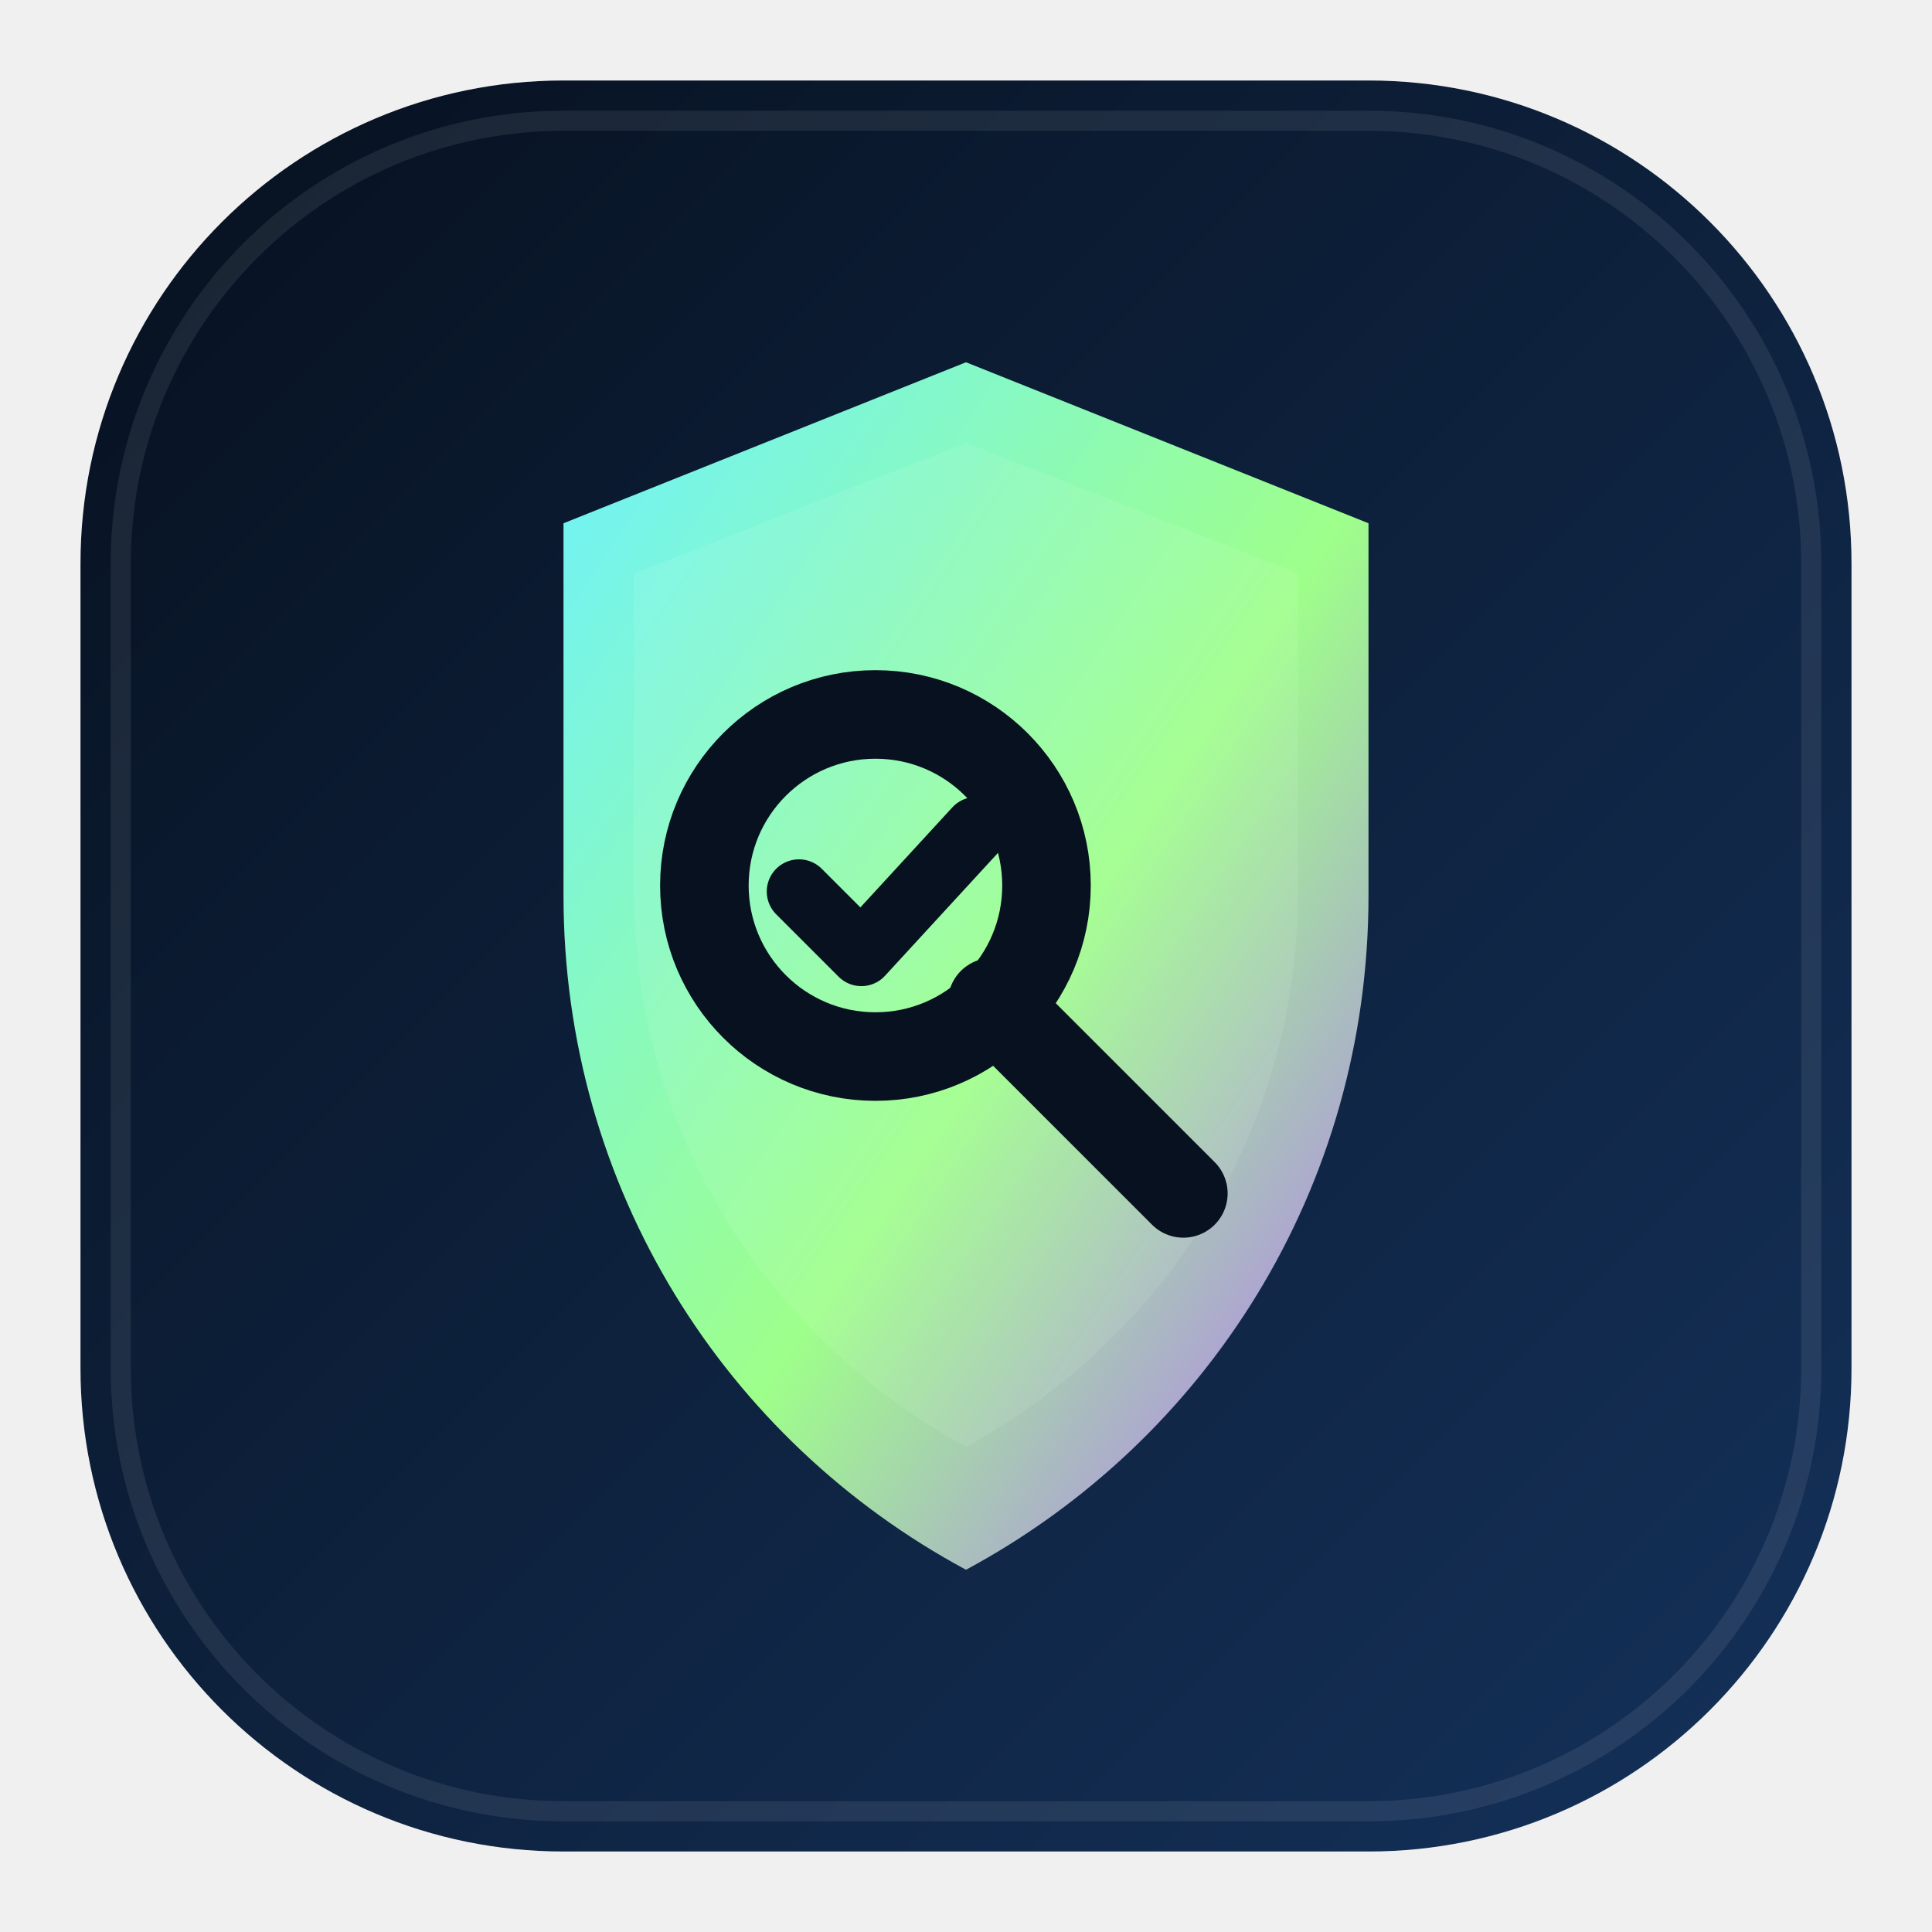
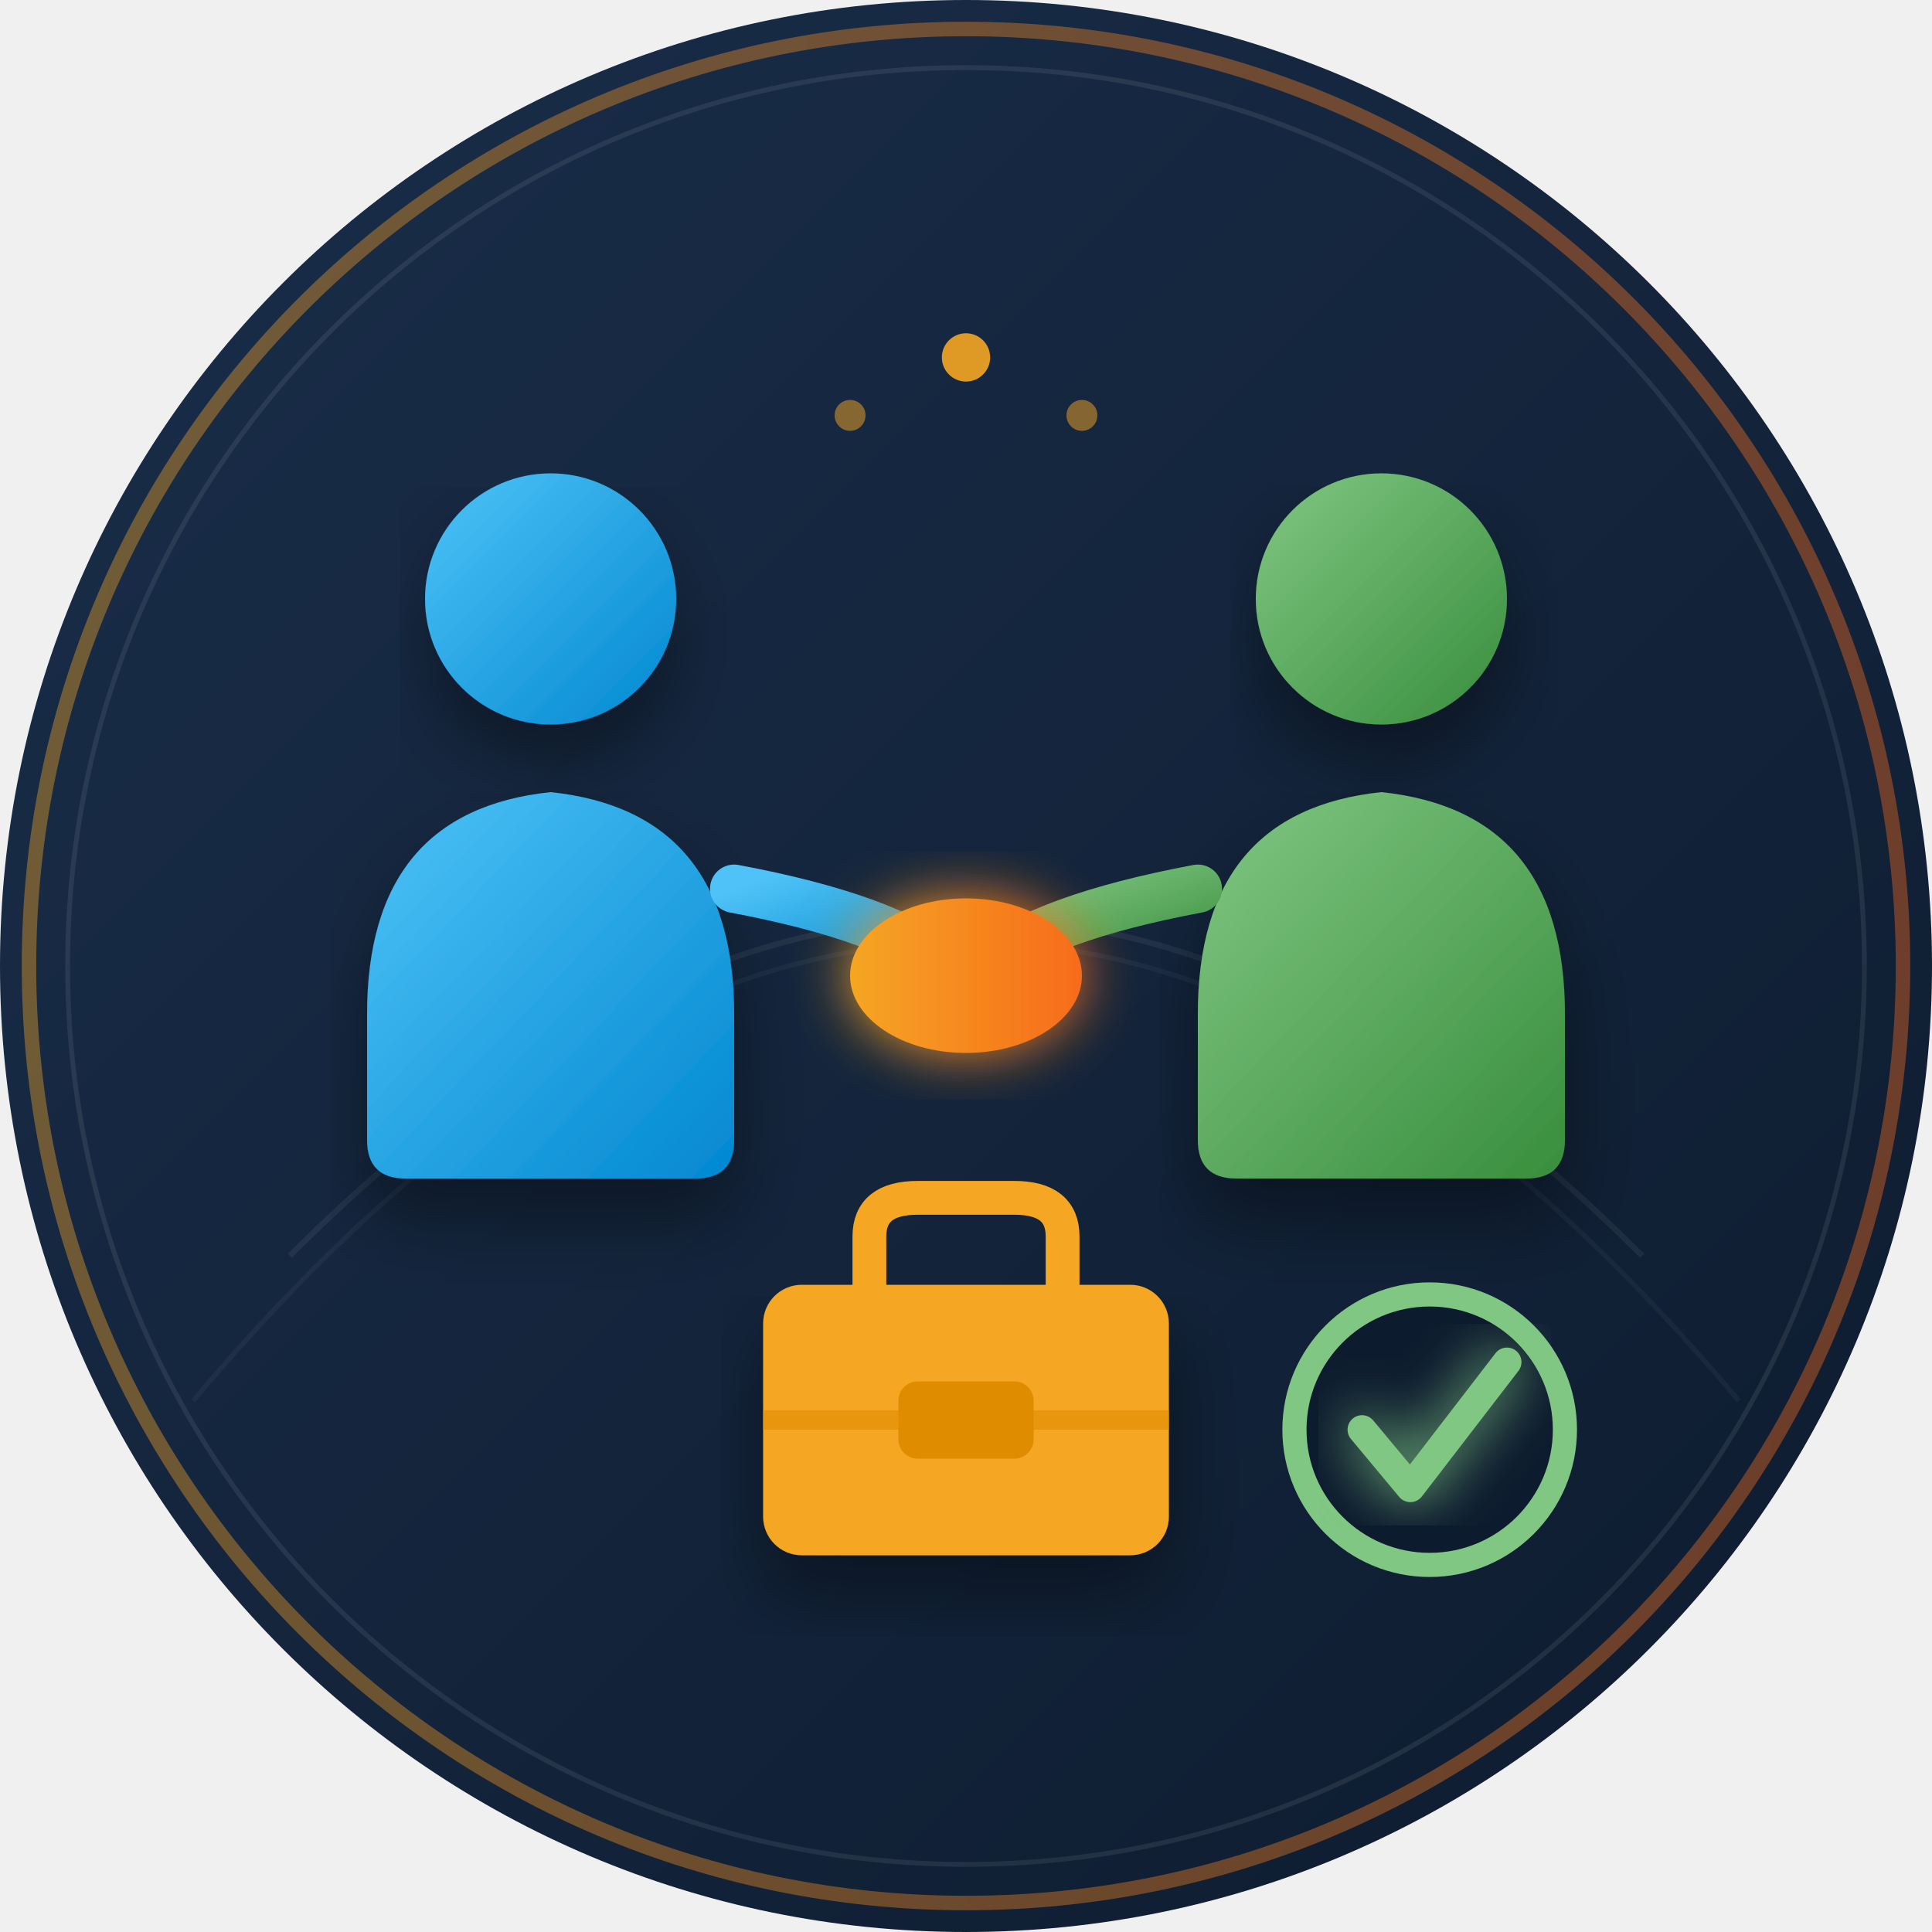
- <svg xmlns="http://www.w3.org/2000/svg" viewBox="0 0 96 96" role="img" aria-label="Logo AppServicios Premium">
+ <svg xmlns="http://www.w3.org/2000/svg" viewBox="0 0 200 200" role="img" aria-label="Logo AppServicios Premium">
  <defs>
-     <linearGradient id="bg" x1="0" y1="0" x2="1" y2="1">
-       <stop offset="0%" stop-color="#07111f" />
-       <stop offset="100%" stop-color="#14315a" />
+     <linearGradient id="bgGrad" x1="0%" y1="0%" x2="100%" y2="100%">
+       <stop offset="0%" style="stop-color:#1A2E4A;stop-opacity:1" />
+       <stop offset="100%" style="stop-color:#0D1B2E;stop-opacity:1" />
    </linearGradient>
-     <linearGradient id="shield" x1="0" y1="0" x2="1" y2="1">
-       <stop offset="0%" stop-color="#6ef2ff" />
-       <stop offset="55%" stop-color="#9eff8a" />
-       <stop offset="100%" stop-color="#b86bff" />
+     <linearGradient id="bridgeGrad" x1="0%" y1="0%" x2="100%" y2="0%">
+       <stop offset="0%" style="stop-color:#F5A623;stop-opacity:1" />
+       <stop offset="100%" style="stop-color:#F76B1C;stop-opacity:1" />
    </linearGradient>
+     <linearGradient id="clientGrad" x1="0%" y1="0%" x2="100%" y2="100%">
+       <stop offset="0%" style="stop-color:#4FC3F7;stop-opacity:1" />
+       <stop offset="100%" style="stop-color:#0288D1;stop-opacity:1" />
+     </linearGradient>
+     <linearGradient id="proGrad" x1="0%" y1="0%" x2="100%" y2="100%">
+       <stop offset="0%" style="stop-color:#81C784;stop-opacity:1" />
+       <stop offset="100%" style="stop-color:#388E3C;stop-opacity:1" />
+     </linearGradient>
+     <filter id="glow" x="-30%" y="-30%" width="160%" height="160%">
+       <feGaussianBlur stdDeviation="3" result="coloredBlur" />
+       <feMerge>
+         <feMergeNode in="coloredBlur" />
+         <feMergeNode in="SourceGraphic" />
+       </feMerge>
+     </filter>
+     <filter id="shadow" x="-10%" y="-10%" width="130%" height="140%">
+       <feDropShadow dx="0" dy="4" stdDeviation="4" flood-color="#000000" flood-opacity="0.4" />
+     </filter>
  </defs>
-   <rect x="4" y="4" width="88" height="88" rx="24" fill="url(#bg)" />
-   <rect x="6" y="6" width="84" height="84" rx="22" fill="none" stroke="rgba(255,255,255,0.08)" />
-   <path d="M48 18 68 26v18.5c0 14.6-8.1 27.1-20 33.5-11.9-6.4-20-18.9-20-33.5V26L48 18Z" fill="url(#shield)" />
-   <path d="M48 22 64.5 28.5v15.8c0 11.8-6.5 22.1-16.5 27.6-10-5.5-16.5-15.8-16.5-27.6V28.5L48 22Z" fill="#ffffff" opacity="0.08" />
-   <circle cx="43.5" cy="44" r="8.5" fill="none" stroke="#07111f" stroke-width="4.4" />
-   <path d="M49.3 49.8 58.8 59.3" fill="none" stroke="#07111f" stroke-width="4.4" stroke-linecap="round" />
-   <path d="M39.7 44.3l3.1 3.1 5.7-6.2" fill="none" stroke="#07111f" stroke-width="3.2" stroke-linecap="round" stroke-linejoin="round" />
+   <circle cx="100" cy="100" r="100" fill="url(#bgGrad)" />
+   <circle cx="100" cy="100" r="93" fill="none" stroke="#FFFFFF" stroke-width="0.5" stroke-opacity="0.08" />
+   <path d="M30,130 Q100,60 170,130" fill="none" stroke="#FFFFFF" stroke-width="0.6" stroke-opacity="0.06" />
+   <path d="M20,145 Q100,50 180,145" fill="none" stroke="#FFFFFF" stroke-width="0.5" stroke-opacity="0.04" />
+   <circle cx="57" cy="62" r="13" fill="url(#clientGrad)" filter="url(#shadow)" />
+   <path d="M38,105 Q38,84 57,82 Q76,84 76,105 L76,118 Q76,122 72,122 L42,122 Q38,122 38,118 Z" fill="url(#clientGrad)" filter="url(#shadow)" />
+   <path d="M76,92 Q92,95 98,100" fill="none" stroke="url(#clientGrad)" stroke-width="5" stroke-linecap="round" />
+   <circle cx="143" cy="62" r="13" fill="url(#proGrad)" filter="url(#shadow)" />
+   <path d="M124,105 Q124,84 143,82 Q162,84 162,105 L162,118 Q162,122 158,122 L128,122 Q124,122 124,118 Z" fill="url(#proGrad)" filter="url(#shadow)" />
+   <path d="M124,92 Q108,95 102,100" fill="none" stroke="url(#proGrad)" stroke-width="5" stroke-linecap="round" />
+   <ellipse cx="100" cy="101" rx="12" ry="8" fill="url(#bridgeGrad)" filter="url(#glow)" />
+   <line x1="78" y1="100" x2="122" y2="100" stroke="url(#bridgeGrad)" stroke-width="3.5" stroke-linecap="round" opacity="0.7" />
+   <rect x="79" y="133" width="42" height="28" rx="4" ry="4" fill="#F5A623" filter="url(#shadow)" />
+   <path d="M90,133 L90,128 Q90,124 95,124 L105,124 Q110,124 110,128 L110,133" fill="none" stroke="#F5A623" stroke-width="3.5" stroke-linecap="round" stroke-linejoin="round" />
+   <line x1="79" y1="147" x2="121" y2="147" stroke="#E08C00" stroke-width="2" opacity="0.6" />
+   <rect x="93" y="143" width="14" height="8" rx="2" fill="#E08C00" />
+   <circle cx="148" cy="148" r="14" fill="#0D1B2E" stroke="#81C784" stroke-width="2.5" />
+   <polyline points="141,148 146,154 156,141" fill="none" stroke="#81C784" stroke-width="3" stroke-linecap="round" stroke-linejoin="round" filter="url(#glow)" />
+   <circle cx="100" cy="37" r="2.5" fill="#F5A623" opacity="0.9" />
+   <circle cx="112" cy="43" r="1.6" fill="#F5A623" opacity="0.5" />
+   <circle cx="88" cy="43" r="1.6" fill="#F5A623" opacity="0.5" />
+   <circle cx="100" cy="100" r="97" fill="none" stroke="url(#bridgeGrad)" stroke-width="1.5" opacity="0.4" />
</svg>
